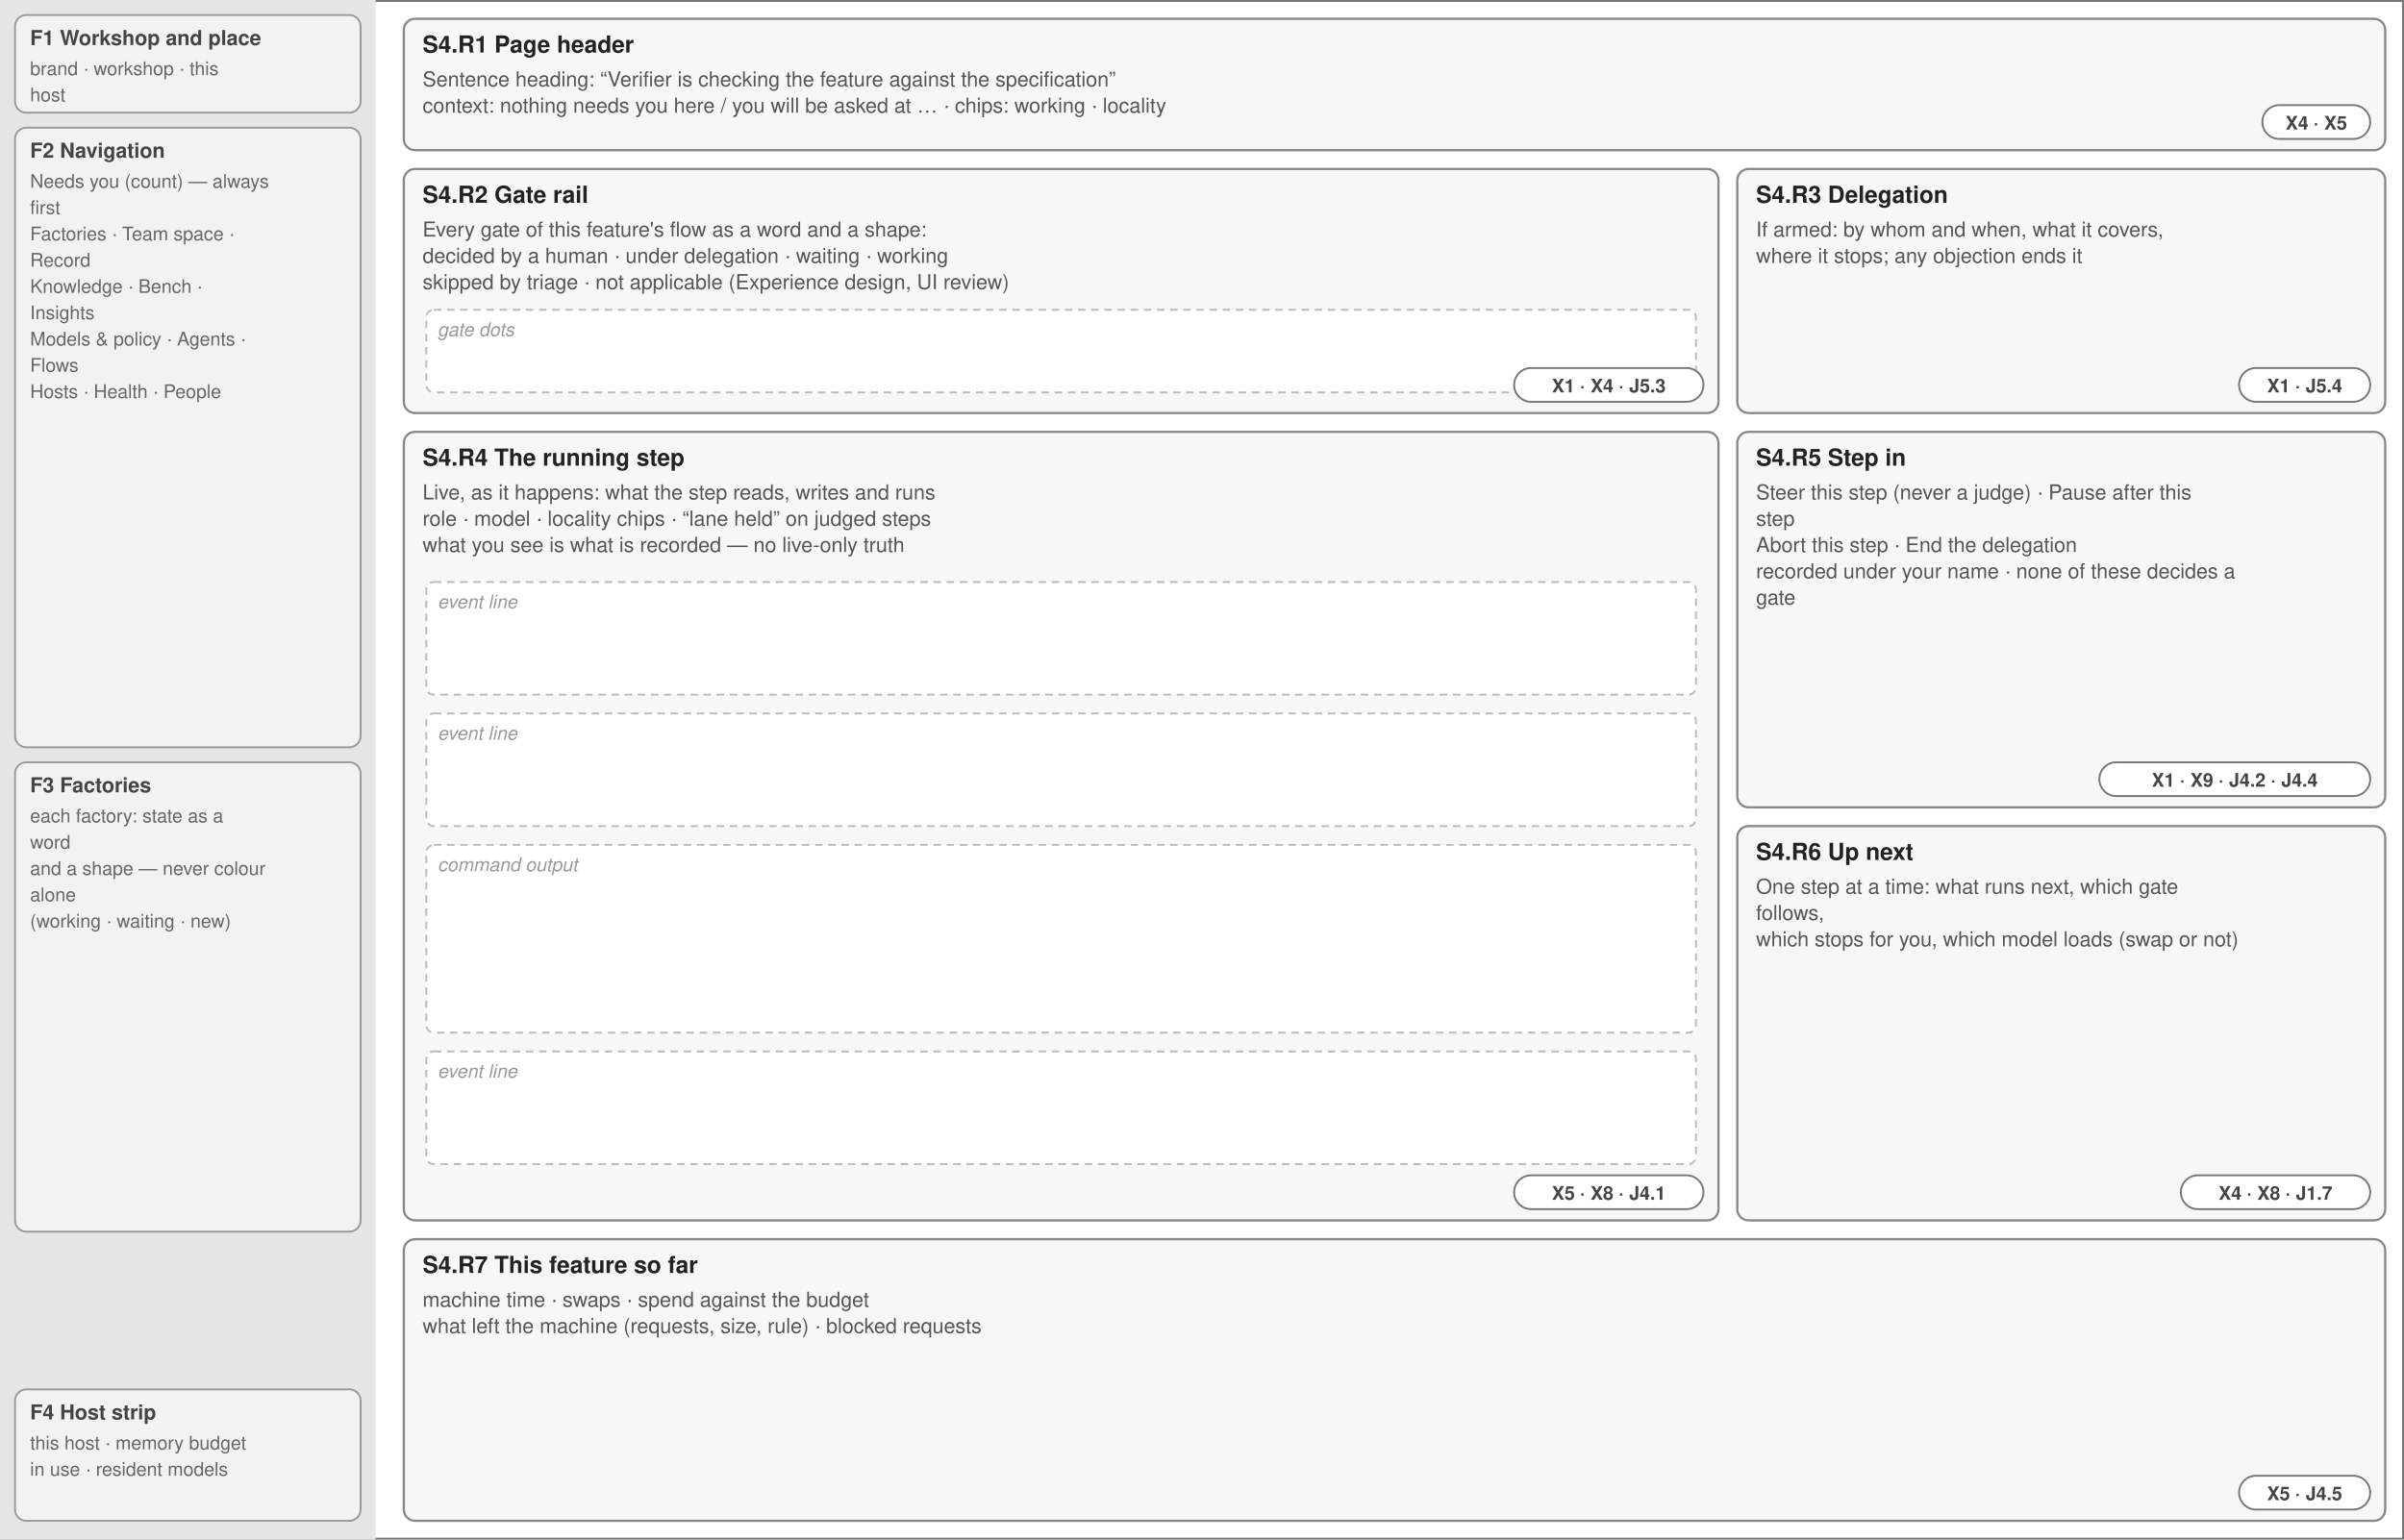
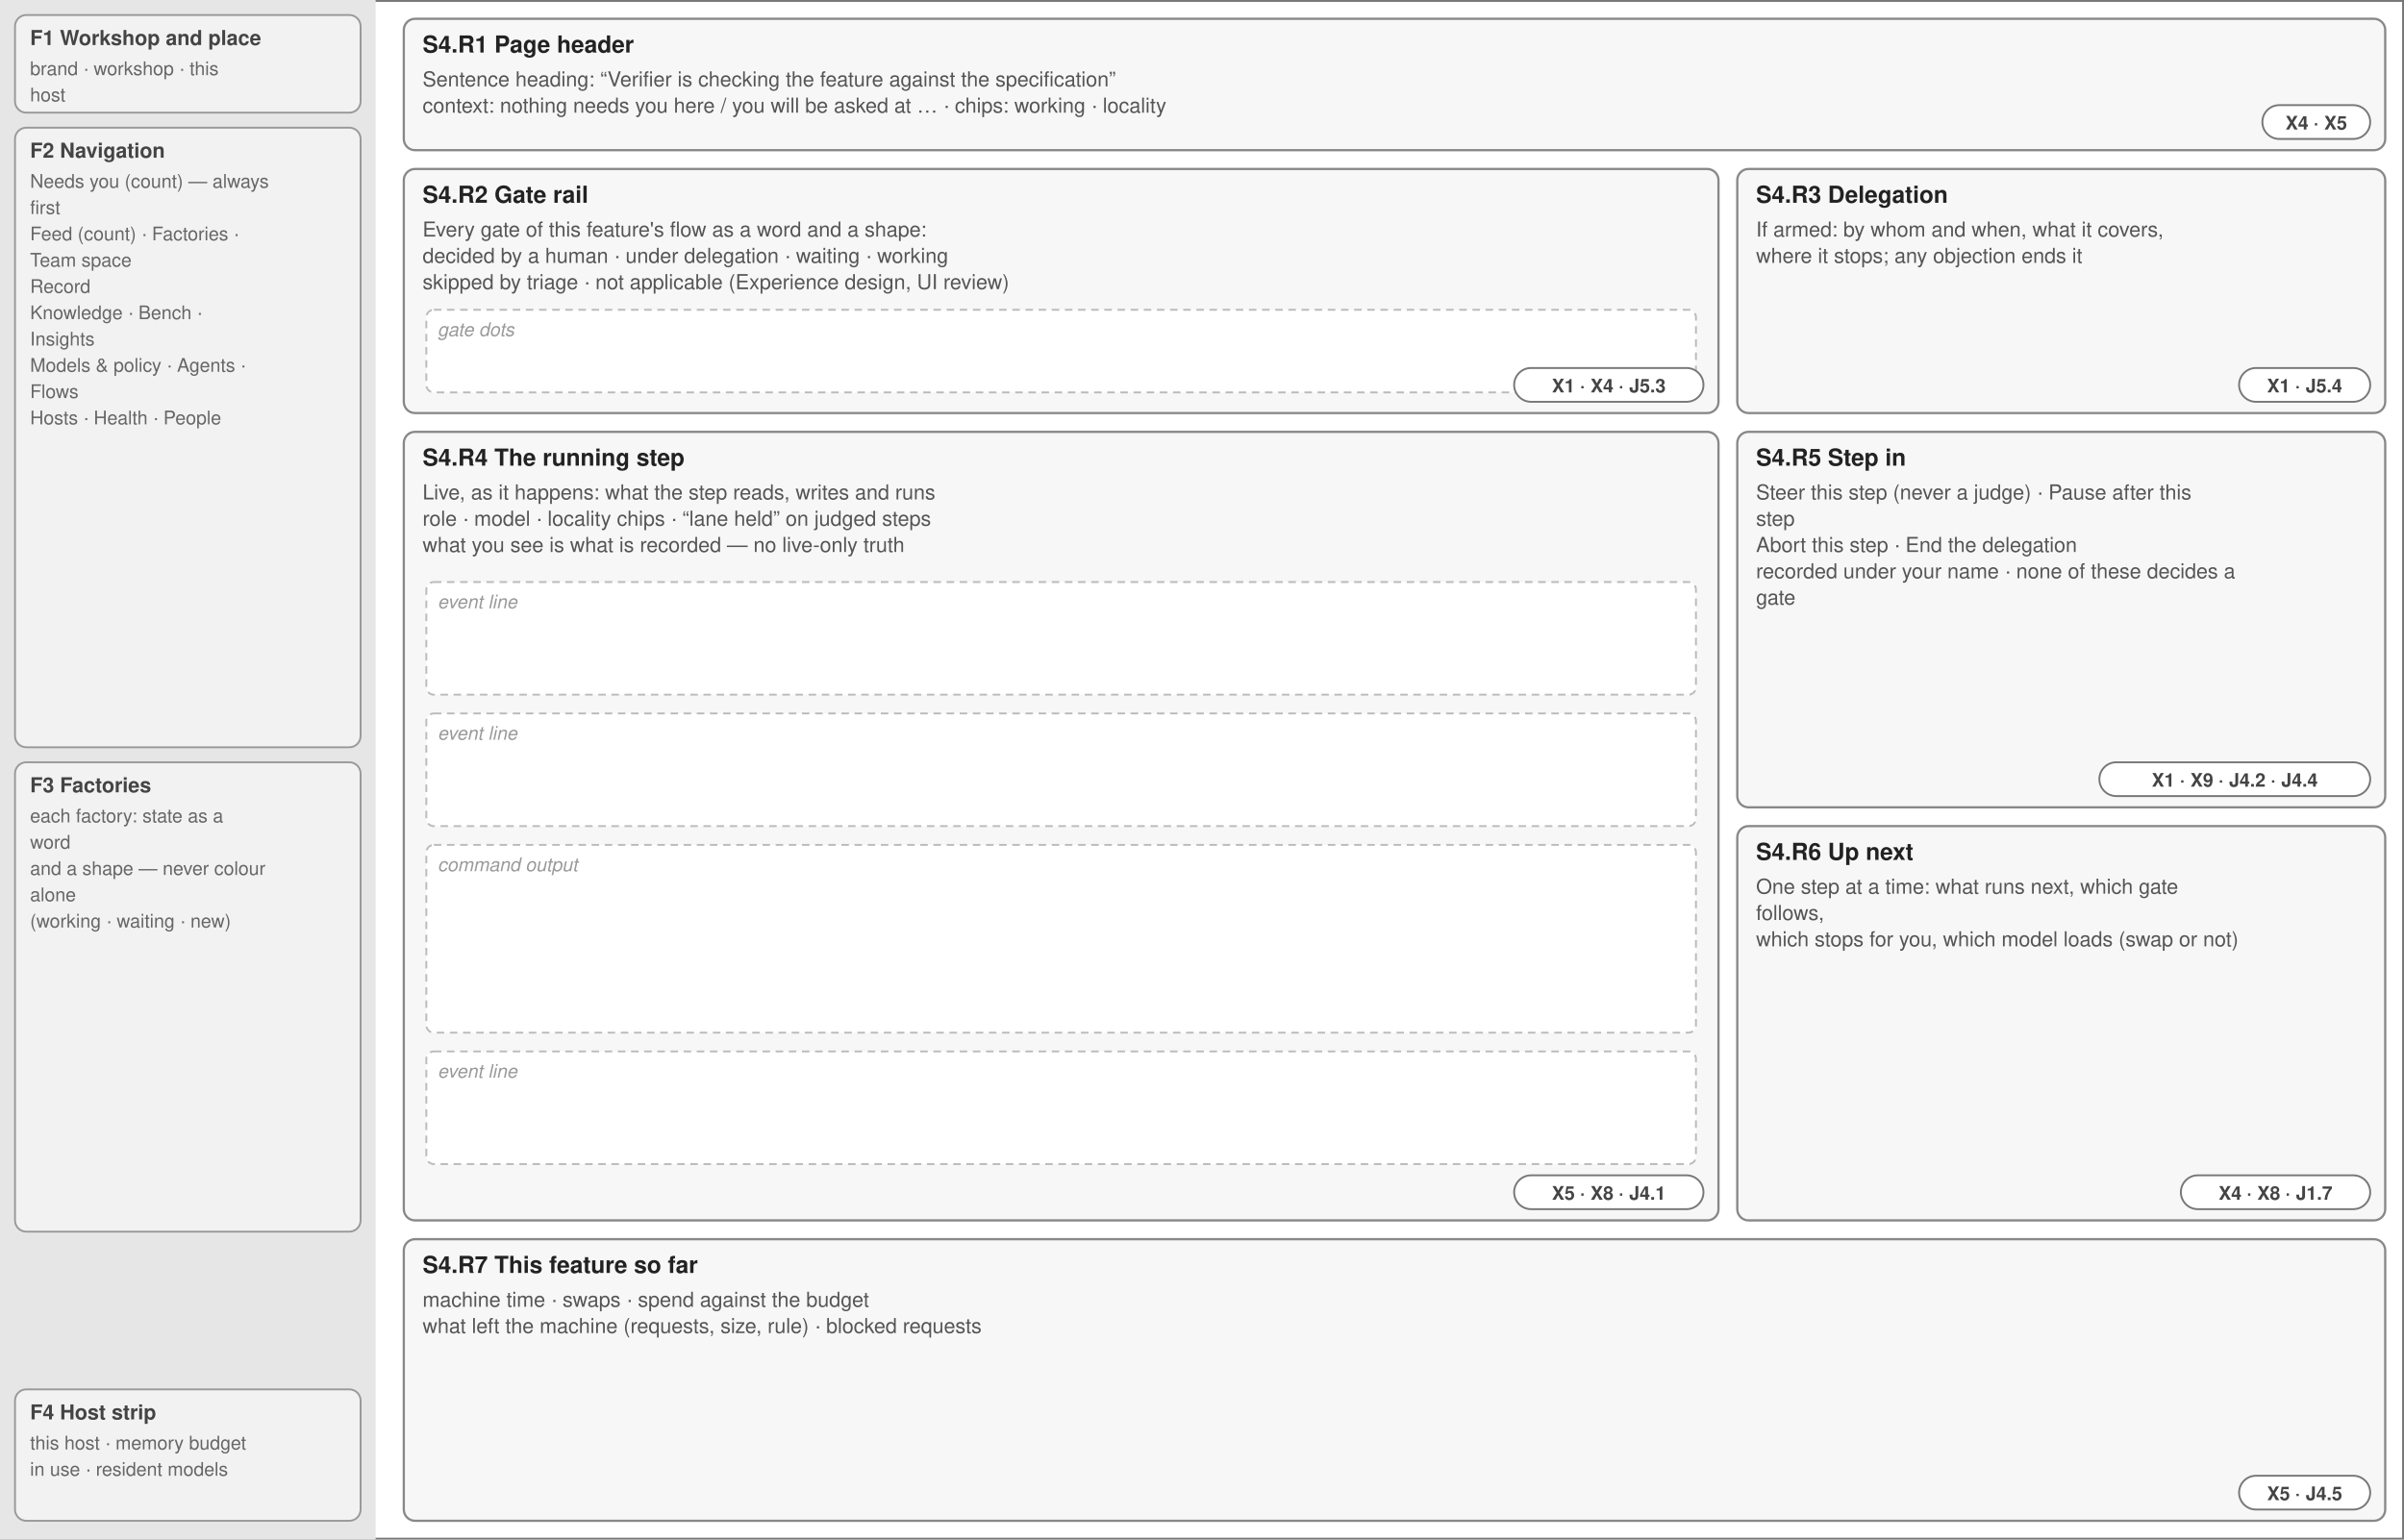
<svg xmlns="http://www.w3.org/2000/svg" viewBox="0 0 1280 820" font-family="Helvetica, Arial, sans-serif" role="img" aria-labelledby="t d">
  <rect x="0.5" y="0.5" width="1279" height="819" rx="0" fill="#fff" stroke="#777" stroke-width="1" />
  <rect x="0" y="0" width="200" height="820" rx="0" fill="#E6E6E6" stroke="none" stroke-width="0" />
  <rect x="8" y="8" width="184" height="52" rx="6" fill="#F2F2F2" stroke="#999" stroke-width="1" />
  <text x="16" y="24" font-size="11" font-weight="bold" fill="#444" font-style="normal" text-anchor="start">F1 Workshop and place</text>
  <text x="16" y="40" font-size="10" font-weight="normal" fill="#666" font-style="normal" text-anchor="start">brand · workshop · this</text>
  <text x="16" y="54" font-size="10" font-weight="normal" fill="#666" font-style="normal" text-anchor="start">host</text>
  <rect x="8" y="68" width="184" height="330" rx="6" fill="#F2F2F2" stroke="#999" stroke-width="1" />
  <text x="16" y="84" font-size="11" font-weight="bold" fill="#444" font-style="normal" text-anchor="start">F2 Navigation</text>
  <text x="16" y="100" font-size="10" font-weight="normal" fill="#666" font-style="normal" text-anchor="start">Needs you (count) — always</text>
  <text x="16" y="114" font-size="10" font-weight="normal" fill="#666" font-style="normal" text-anchor="start">first</text>
-   <text x="16" y="128" font-size="10" font-weight="normal" fill="#666" font-style="normal" text-anchor="start">Factories · Team space ·</text>
-   <text x="16" y="142" font-size="10" font-weight="normal" fill="#666" font-style="normal" text-anchor="start">Record</text>
-   <text x="16" y="156" font-size="10" font-weight="normal" fill="#666" font-style="normal" text-anchor="start">Knowledge · Bench ·</text>
-   <text x="16" y="170" font-size="10" font-weight="normal" fill="#666" font-style="normal" text-anchor="start">Insights</text>
-   <text x="16" y="184" font-size="10" font-weight="normal" fill="#666" font-style="normal" text-anchor="start">Models &amp; policy · Agents ·</text>
-   <text x="16" y="198" font-size="10" font-weight="normal" fill="#666" font-style="normal" text-anchor="start">Flows</text>
-   <text x="16" y="212" font-size="10" font-weight="normal" fill="#666" font-style="normal" text-anchor="start">Hosts · Health · People</text>
+   <text x="16" y="128" font-size="10" font-weight="normal" fill="#666" font-style="normal" text-anchor="start">Feed (count) · Factories ·</text>
+   <text x="16" y="142" font-size="10" font-weight="normal" fill="#666" font-style="normal" text-anchor="start">Team space</text>
+   <text x="16" y="156" font-size="10" font-weight="normal" fill="#666" font-style="normal" text-anchor="start">Record</text>
+   <text x="16" y="170" font-size="10" font-weight="normal" fill="#666" font-style="normal" text-anchor="start">Knowledge · Bench ·</text>
+   <text x="16" y="184" font-size="10" font-weight="normal" fill="#666" font-style="normal" text-anchor="start">Insights</text>
+   <text x="16" y="198" font-size="10" font-weight="normal" fill="#666" font-style="normal" text-anchor="start">Models &amp; policy · Agents ·</text>
+   <text x="16" y="212" font-size="10" font-weight="normal" fill="#666" font-style="normal" text-anchor="start">Flows</text>
+   <text x="16" y="226" font-size="10" font-weight="normal" fill="#666" font-style="normal" text-anchor="start">Hosts · Health · People</text>
  <rect x="8" y="406" width="184" height="250" rx="6" fill="#F2F2F2" stroke="#999" stroke-width="1" />
  <text x="16" y="422" font-size="11" font-weight="bold" fill="#444" font-style="normal" text-anchor="start">F3 Factories</text>
  <text x="16" y="438" font-size="10" font-weight="normal" fill="#666" font-style="normal" text-anchor="start">each factory: state as a</text>
  <text x="16" y="452" font-size="10" font-weight="normal" fill="#666" font-style="normal" text-anchor="start">word</text>
  <text x="16" y="466" font-size="10" font-weight="normal" fill="#666" font-style="normal" text-anchor="start">and a shape — never colour</text>
  <text x="16" y="480" font-size="10" font-weight="normal" fill="#666" font-style="normal" text-anchor="start">alone</text>
  <text x="16" y="494" font-size="10" font-weight="normal" fill="#666" font-style="normal" text-anchor="start">(working · waiting · new)</text>
  <rect x="8" y="740" width="184" height="70" rx="6" fill="#F2F2F2" stroke="#999" stroke-width="1" />
  <text x="16" y="756" font-size="11" font-weight="bold" fill="#444" font-style="normal" text-anchor="start">F4 Host strip</text>
  <text x="16" y="772" font-size="10" font-weight="normal" fill="#666" font-style="normal" text-anchor="start">this host · memory budget</text>
  <text x="16" y="786" font-size="10" font-weight="normal" fill="#666" font-style="normal" text-anchor="start">in use · resident models</text>
  <rect x="215" y="10" width="1055" height="70" rx="6" fill="#F7F7F7" stroke="#888" stroke-width="1.2" />
  <text x="225" y="28" font-size="12.5" font-weight="bold" fill="#222" font-style="normal" text-anchor="start">S4.R1  Page header</text>
  <text x="225" y="46" font-size="11" font-weight="normal" fill="#555" font-style="normal" text-anchor="start">Sentence heading: “Verifier is checking the feature against the specification”</text>
  <text x="225" y="60" font-size="11" font-weight="normal" fill="#555" font-style="normal" text-anchor="start">context: nothing needs you here / you will be asked at … · chips: working · locality</text>
  <rect x="1204.6" y="56" width="57.4" height="18" rx="9" fill="#fff" stroke="#777" stroke-width="1" />
  <text x="1233.3" y="69" font-size="10" font-weight="bold" fill="#444" font-style="normal" text-anchor="middle">X4 · X5</text>
  <rect x="215" y="90" width="700" height="130" rx="6" fill="#F7F7F7" stroke="#888" stroke-width="1.2" />
  <rect x="227" y="165" width="676" height="44" rx="4" fill="#fff" stroke="#BBB" stroke-width="1" stroke-dasharray="4 3" />
  <text x="233" y="179" font-size="10" font-weight="normal" fill="#999" font-style="italic" text-anchor="start">gate dots</text>
  <text x="225" y="108" font-size="12.5" font-weight="bold" fill="#222" font-style="normal" text-anchor="start">S4.R2  Gate rail</text>
  <text x="225" y="126" font-size="11" font-weight="normal" fill="#555" font-style="normal" text-anchor="start">Every gate of this feature's flow as a word and a shape:</text>
  <text x="225" y="140" font-size="11" font-weight="normal" fill="#555" font-style="normal" text-anchor="start">decided by a human · under delegation · waiting · working</text>
  <text x="225" y="154" font-size="11" font-weight="normal" fill="#555" font-style="normal" text-anchor="start">skipped by triage · not applicable (Experience design, UI review)</text>
  <rect x="806.2" y="196" width="100.8" height="18" rx="9" fill="#fff" stroke="#777" stroke-width="1" />
  <text x="856.6" y="209" font-size="10" font-weight="bold" fill="#444" font-style="normal" text-anchor="middle">X1 · X4 · J5.3</text>
  <rect x="925" y="90" width="345" height="130" rx="6" fill="#F7F7F7" stroke="#888" stroke-width="1.2" />
  <text x="935" y="108" font-size="12.5" font-weight="bold" fill="#222" font-style="normal" text-anchor="start">S4.R3  Delegation</text>
  <text x="935" y="126" font-size="11" font-weight="normal" fill="#555" font-style="normal" text-anchor="start">If armed: by whom and when, what it covers,</text>
  <text x="935" y="140" font-size="11" font-weight="normal" fill="#555" font-style="normal" text-anchor="start">where it stops; any objection ends it</text>
  <rect x="1192.2" y="196" width="69.8" height="18" rx="9" fill="#fff" stroke="#777" stroke-width="1" />
  <text x="1227.1" y="209" font-size="10" font-weight="bold" fill="#444" font-style="normal" text-anchor="middle">X1 · J5.4</text>
  <rect x="215" y="230" width="700" height="420" rx="6" fill="#F7F7F7" stroke="#888" stroke-width="1.2" />
  <rect x="227" y="310" width="676" height="60" rx="4" fill="#fff" stroke="#BBB" stroke-width="1" stroke-dasharray="4 3" />
  <text x="233" y="324" font-size="10" font-weight="normal" fill="#999" font-style="italic" text-anchor="start">event line</text>
  <rect x="227" y="380" width="676" height="60" rx="4" fill="#fff" stroke="#BBB" stroke-width="1" stroke-dasharray="4 3" />
  <text x="233" y="394" font-size="10" font-weight="normal" fill="#999" font-style="italic" text-anchor="start">event line</text>
  <rect x="227" y="450" width="676" height="100" rx="4" fill="#fff" stroke="#BBB" stroke-width="1" stroke-dasharray="4 3" />
  <text x="233" y="464" font-size="10" font-weight="normal" fill="#999" font-style="italic" text-anchor="start">command output</text>
  <rect x="227" y="560" width="676" height="60" rx="4" fill="#fff" stroke="#BBB" stroke-width="1" stroke-dasharray="4 3" />
  <text x="233" y="574" font-size="10" font-weight="normal" fill="#999" font-style="italic" text-anchor="start">event line</text>
  <text x="225" y="248" font-size="12.5" font-weight="bold" fill="#222" font-style="normal" text-anchor="start">S4.R4  The running step</text>
  <text x="225" y="266" font-size="11" font-weight="normal" fill="#555" font-style="normal" text-anchor="start">Live, as it happens: what the step reads, writes and runs</text>
  <text x="225" y="280" font-size="11" font-weight="normal" fill="#555" font-style="normal" text-anchor="start">role · model · locality chips · “lane held” on judged steps</text>
  <text x="225" y="294" font-size="11" font-weight="normal" fill="#555" font-style="normal" text-anchor="start">what you see is what is recorded — no live-only truth</text>
  <rect x="806.2" y="626" width="100.8" height="18" rx="9" fill="#fff" stroke="#777" stroke-width="1" />
  <text x="856.6" y="639" font-size="10" font-weight="bold" fill="#444" font-style="normal" text-anchor="middle">X5 · X8 · J4.1</text>
  <rect x="925" y="230" width="345" height="200" rx="6" fill="#F7F7F7" stroke="#888" stroke-width="1.2" />
  <text x="935" y="248" font-size="12.5" font-weight="bold" fill="#222" font-style="normal" text-anchor="start">S4.R5  Step in</text>
  <text x="935" y="266" font-size="11" font-weight="normal" fill="#555" font-style="normal" text-anchor="start">Steer this step (never a judge) · Pause after this</text>
  <text x="935" y="280" font-size="11" font-weight="normal" fill="#555" font-style="normal" text-anchor="start">step</text>
  <text x="935" y="294" font-size="11" font-weight="normal" fill="#555" font-style="normal" text-anchor="start">Abort this step · End the delegation</text>
  <text x="935" y="308" font-size="11" font-weight="normal" fill="#555" font-style="normal" text-anchor="start">recorded under your name · none of these decides a</text>
  <text x="935" y="322" font-size="11" font-weight="normal" fill="#555" font-style="normal" text-anchor="start">gate</text>
  <rect x="1117.8" y="406" width="144.2" height="18" rx="9" fill="#fff" stroke="#777" stroke-width="1" />
  <text x="1189.9" y="419" font-size="10" font-weight="bold" fill="#444" font-style="normal" text-anchor="middle">X1 · X9 · J4.2 · J4.4</text>
  <rect x="925" y="440" width="345" height="210" rx="6" fill="#F7F7F7" stroke="#888" stroke-width="1.2" />
  <text x="935" y="458" font-size="12.5" font-weight="bold" fill="#222" font-style="normal" text-anchor="start">S4.R6  Up next</text>
  <text x="935" y="476" font-size="11" font-weight="normal" fill="#555" font-style="normal" text-anchor="start">One step at a time: what runs next, which gate</text>
  <text x="935" y="490" font-size="11" font-weight="normal" fill="#555" font-style="normal" text-anchor="start">follows,</text>
  <text x="935" y="504" font-size="11" font-weight="normal" fill="#555" font-style="normal" text-anchor="start">which stops for you, which model loads (swap or not)</text>
  <rect x="1161.2" y="626" width="100.8" height="18" rx="9" fill="#fff" stroke="#777" stroke-width="1" />
  <text x="1211.6" y="639" font-size="10" font-weight="bold" fill="#444" font-style="normal" text-anchor="middle">X4 · X8 · J1.7</text>
  <rect x="215" y="660" width="1055" height="150" rx="6" fill="#F7F7F7" stroke="#888" stroke-width="1.2" />
  <text x="225" y="678" font-size="12.5" font-weight="bold" fill="#222" font-style="normal" text-anchor="start">S4.R7  This feature so far</text>
  <text x="225" y="696" font-size="11" font-weight="normal" fill="#555" font-style="normal" text-anchor="start">machine time · swaps · spend against the budget</text>
  <text x="225" y="710" font-size="11" font-weight="normal" fill="#555" font-style="normal" text-anchor="start">what left the machine (requests, size, rule) · blocked requests</text>
  <rect x="1192.2" y="786" width="69.8" height="18" rx="9" fill="#fff" stroke="#777" stroke-width="1" />
  <text x="1227.1" y="799" font-size="10" font-weight="bold" fill="#444" font-style="normal" text-anchor="middle">X5 · J4.5</text>
</svg>
